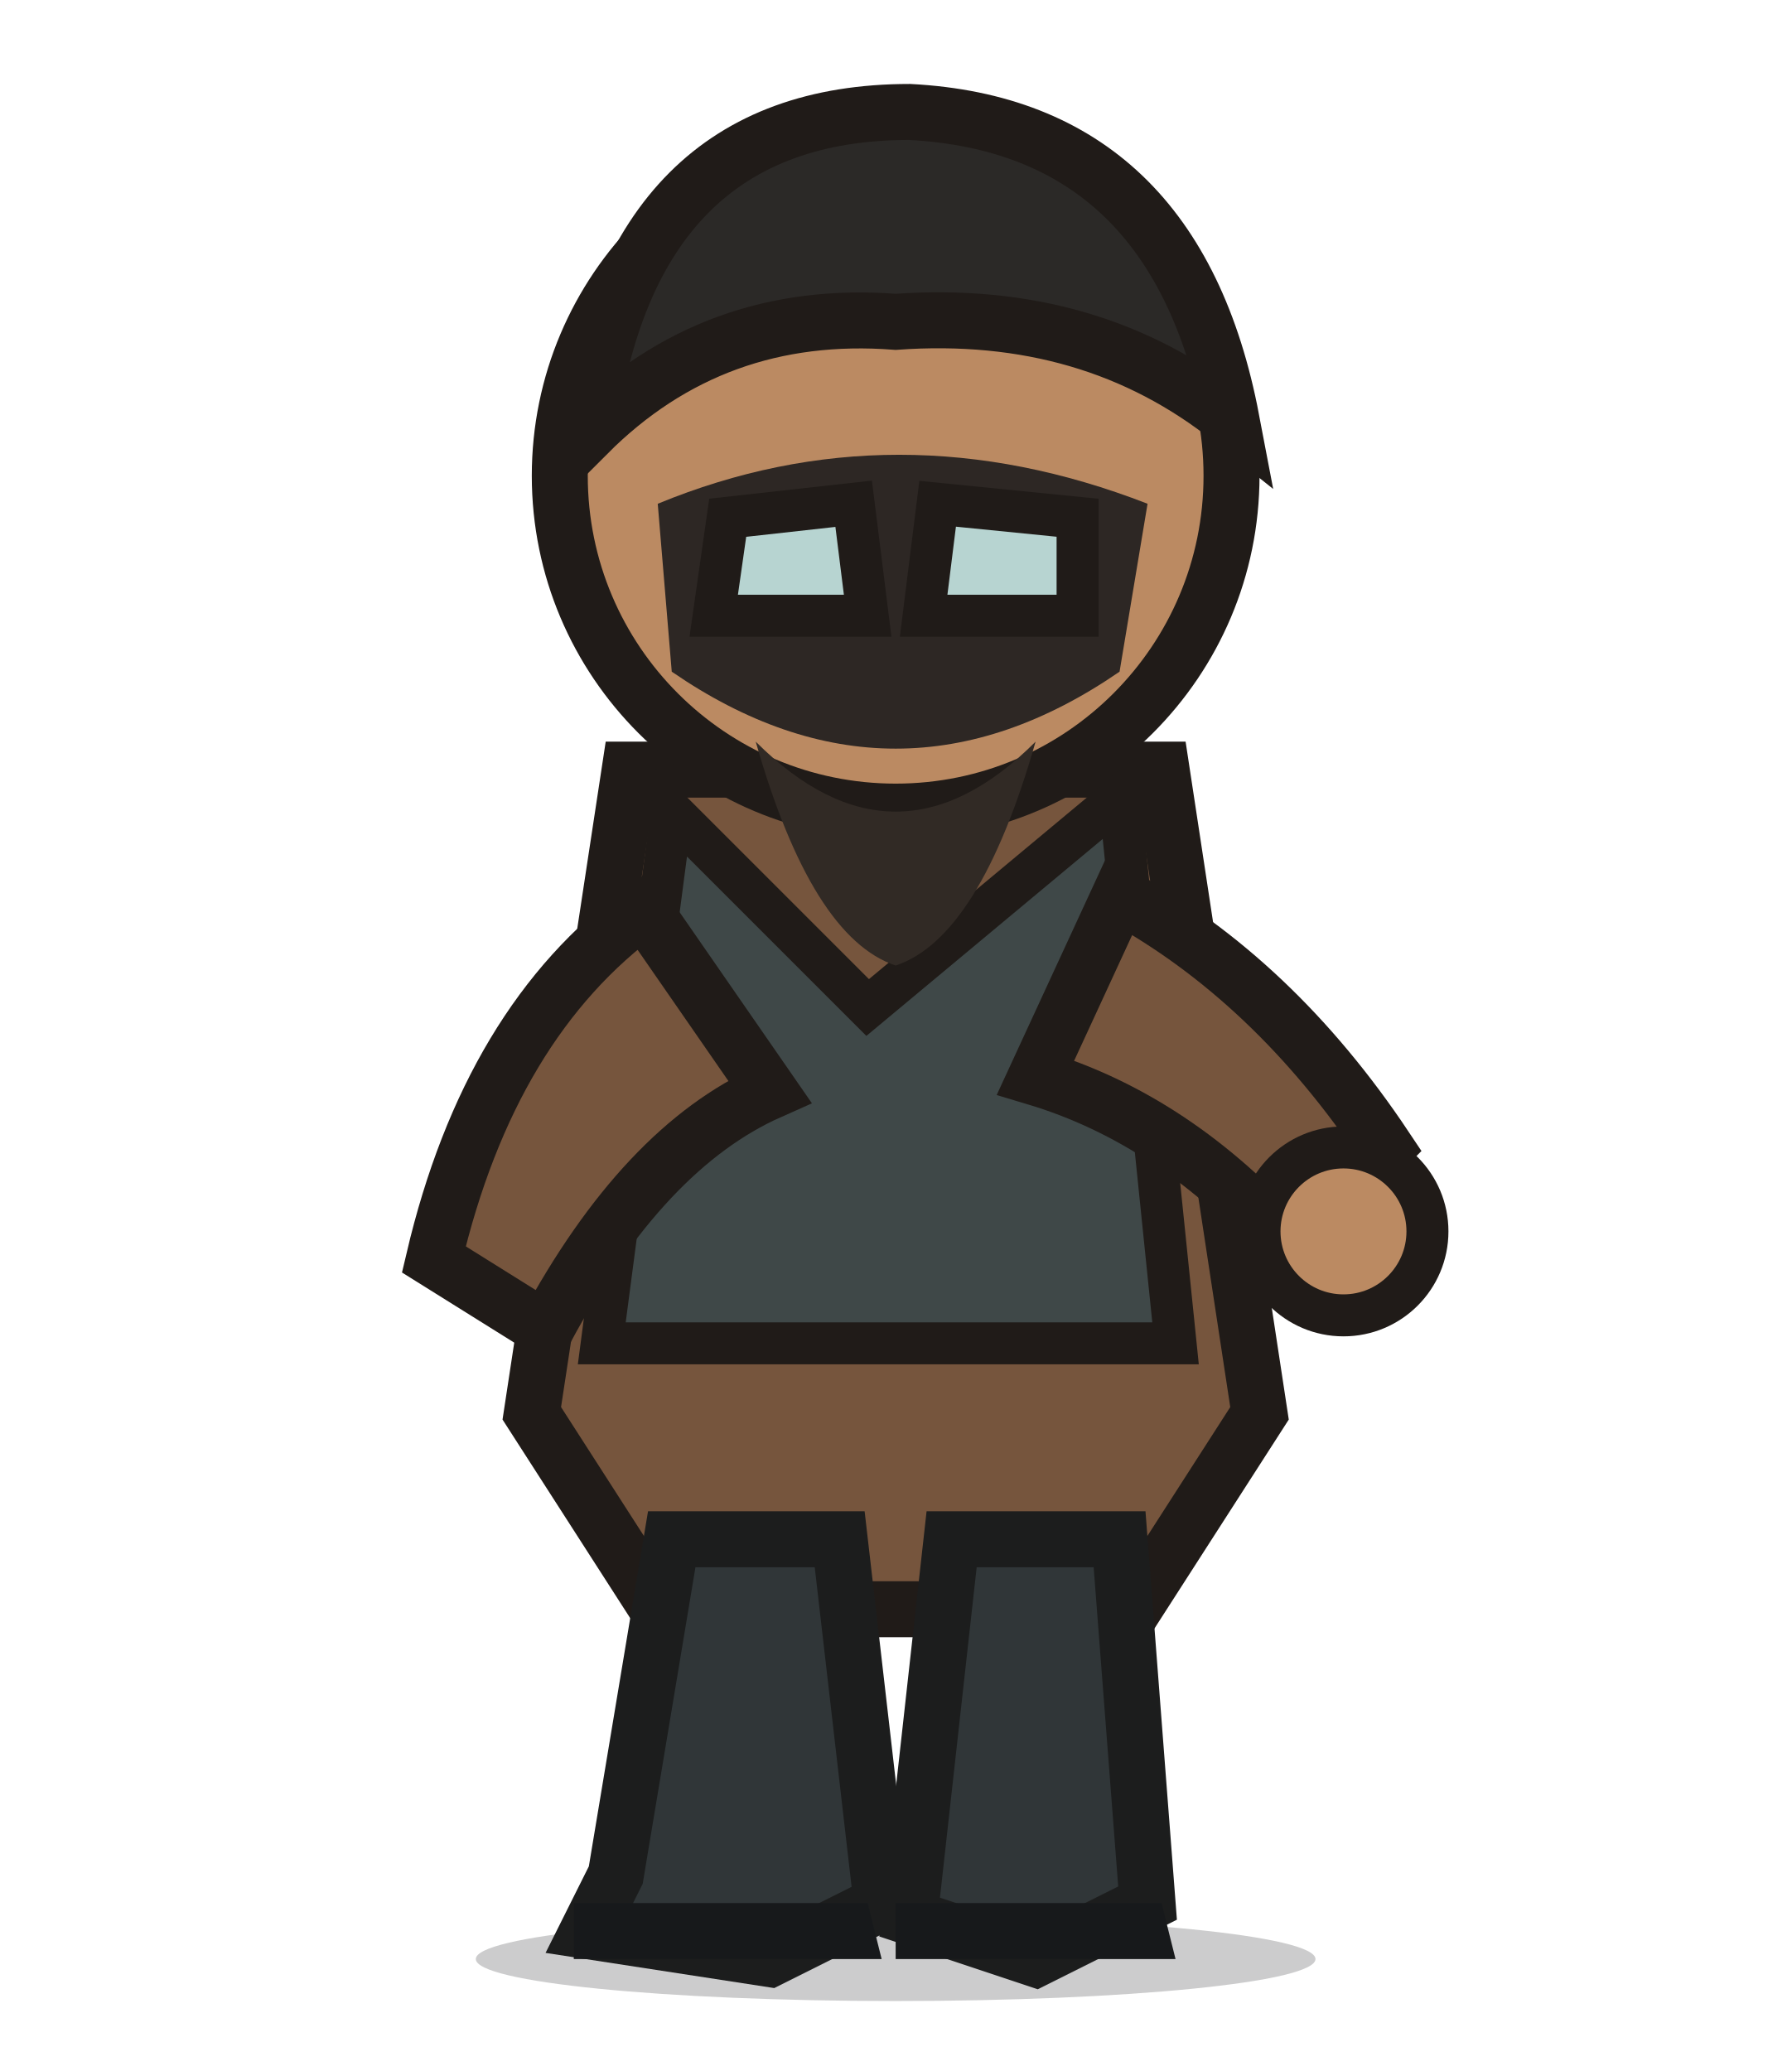
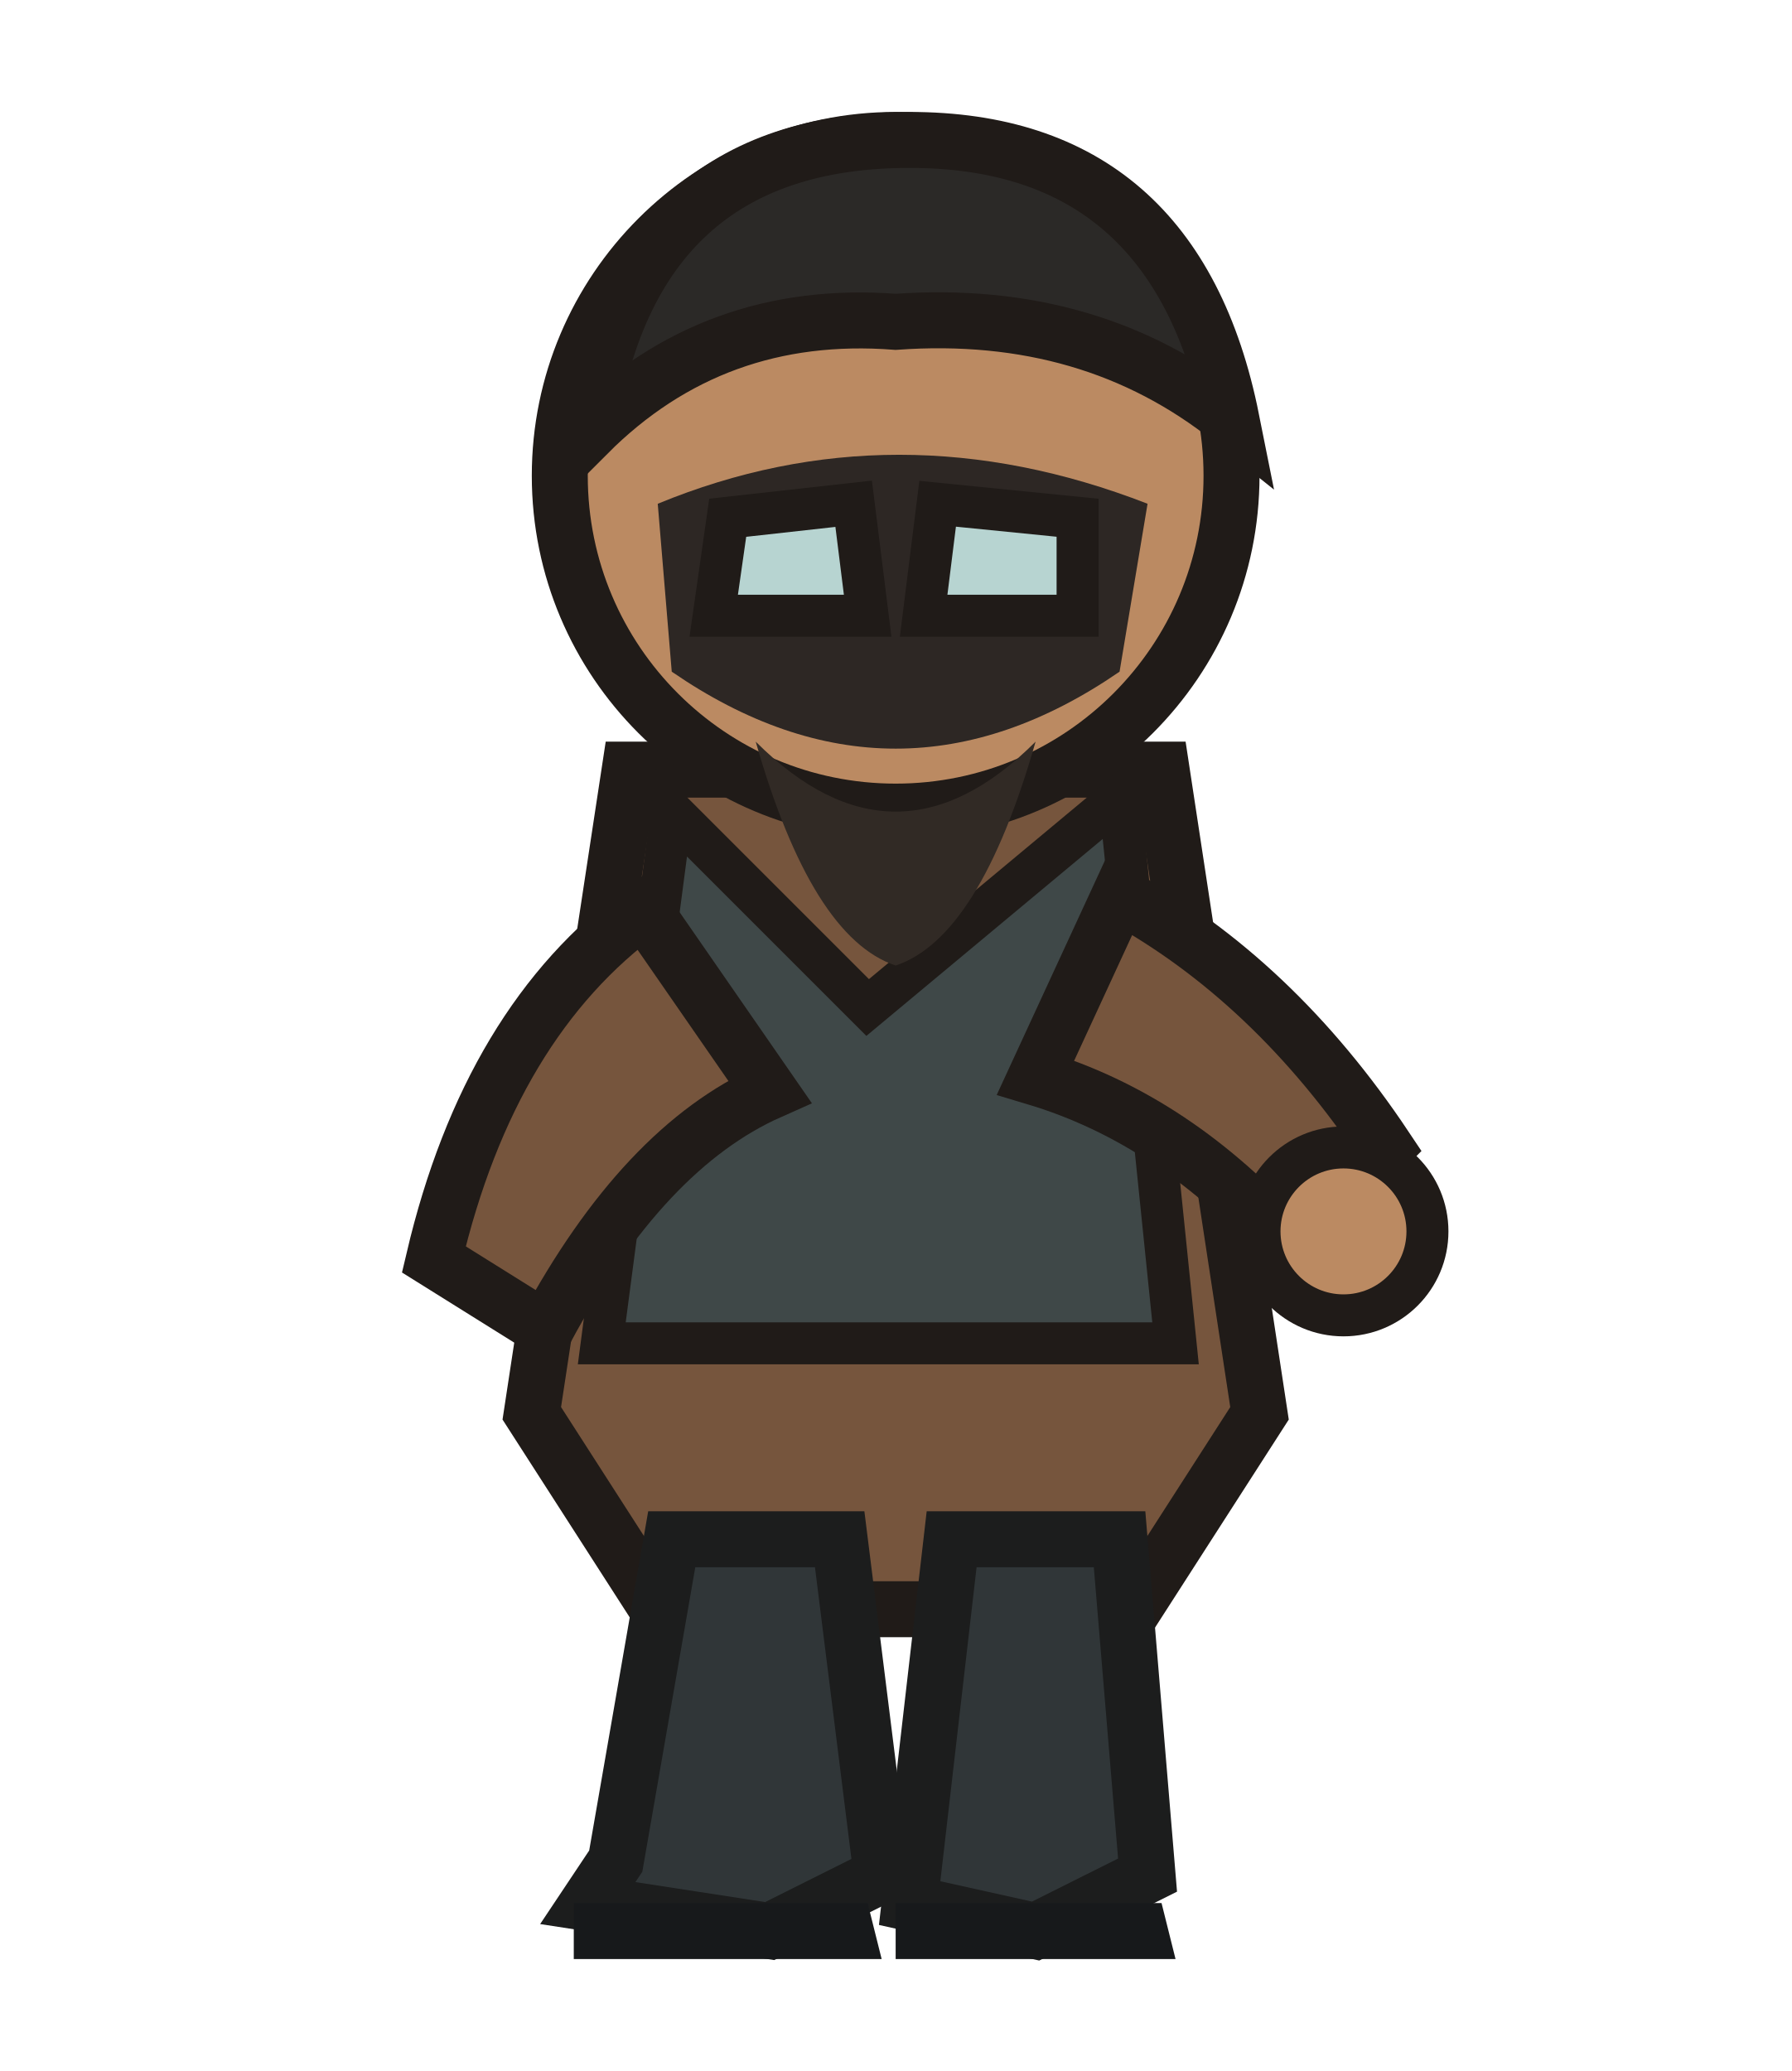
<svg xmlns="http://www.w3.org/2000/svg" width="128" height="148" viewBox="0 0 128 148" role="img" aria-label="Shotgun character run frame 1">
  <g id="shotgun-body" data-frame="run-1" data-canvas="128x148" data-foot-line-y="140">
-     <ellipse cx="64" cy="140" rx="30" ry="3" fill="#17191b" opacity=".22" />
-     <path d="M45 55 L83 55 L90 101 L81 115 L47 115 L38 101 Z" fill="#76553d" stroke="#201b18" stroke-width="4" />
-     <path d="M48 58 L62 72 L80 57 L84 96 L43 96 Z" fill="#3f4848" stroke="#201b18" stroke-width="3" />
-     <path d="M46 65 Q35 73 31 90 L39 95 Q46 82 55 78 Z" fill="#76553d" stroke="#201b18" stroke-width="4" />
-     <path d="M80 64 Q91 70 99 82 L92 89 Q84 80 74 77 Z" fill="#76553d" stroke="#201b18" stroke-width="4" />
+     <path d="M45 55L83 55L90 101L81 115L47 115L38 101Z" fill="#76553d" stroke="#201b18" stroke-width="4" />
+     <path d="M48 58L62 72L80 57L84 96L43 96Z" fill="#3f4848" stroke="#201b18" stroke-width="3" />
+     <path d="M46 65Q35 73 31 90L39 95Q46 82 55 78Z" fill="#76553d" stroke="#201b18" stroke-width="4" />
+     <path d="M80 64Q91 70 99 82L92 89Q84 80 74 77Z" fill="#76553d" stroke="#201b18" stroke-width="4" />
    <circle cx="96" cy="88" r="6" fill="#bb8a62" stroke="#201b18" stroke-width="3" />
-     <path d="M48 110 L60 110 L63 136 L55 140 L42 138 L44 134 Z" fill="#303638" stroke="#1c1d1d" stroke-width="4" />
-     <path d="M68 110 L80 110 L82 136 L74 140 L65 137 Z" fill="#303638" stroke="#1c1d1d" stroke-width="4" />
-     <path d="M41 136 L62 136 L63 140 L41 140 Z" fill="#17191b" />
-     <path d="M64 136 L83 136 L84 140 L64 140 Z" fill="#17191b" />
+     <path d="M48 110L60 110L63 134L55 138L42 136L44 133Z" fill="#303638" stroke="#1c1d1d" stroke-width="4" />
+     <path d="M68 110L80 110L82 134L74 138L65 136Z" fill="#303638" stroke="#1c1d1d" stroke-width="4" />
+     <path d="M41 136L62 136L63 140L41 140Z" fill="#17191b" />
+     <path d="M64 136L83 136L84 140L64 140Z" fill="#17191b" />
    <circle cx="64" cy="34" r="24" fill="#bb8a62" stroke="#201b18" stroke-width="4" />
-     <path d="M42 31 Q45 8 65 8 Q84 9 88 30 Q78 22 64 23 Q51 22 42 31 Z" fill="#2b2927" stroke="#201b18" stroke-width="4" />
-     <path d="M47 36 Q64 29 82 36 L80 48 Q64 59 48 48 Z" fill="#2d2724" />
-     <path d="M52 37 L61 36 L62 44 L51 44 Z M67 36 L77 37 L77 44 L66 44 Z" fill="#b7d4d1" stroke="#201b18" stroke-width="3" />
-     <path d="M54 53 Q64 63 74 53 Q70 67 64 69 Q58 67 54 53 Z" fill="#312a25" />
+     <path d="M42 31Q45 10 65 10Q84 10 88 30Q78 22 64 23Q51 22 42 31Z" fill="#2b2927" stroke="#201b18" stroke-width="4" />
+     <path d="M47 36Q64 29 82 36L80 48Q64 59 48 48Z" fill="#2d2724" />
+     <path d="M52 37L61 36L62 44L51 44ZM67 36L77 37L77 44L66 44Z" fill="#b7d4d1" stroke="#201b18" stroke-width="3" />
+     <path d="M54 53Q64 63 74 53Q70 67 64 69Q58 67 54 53Z" fill="#312a25" />
  </g>
</svg>
